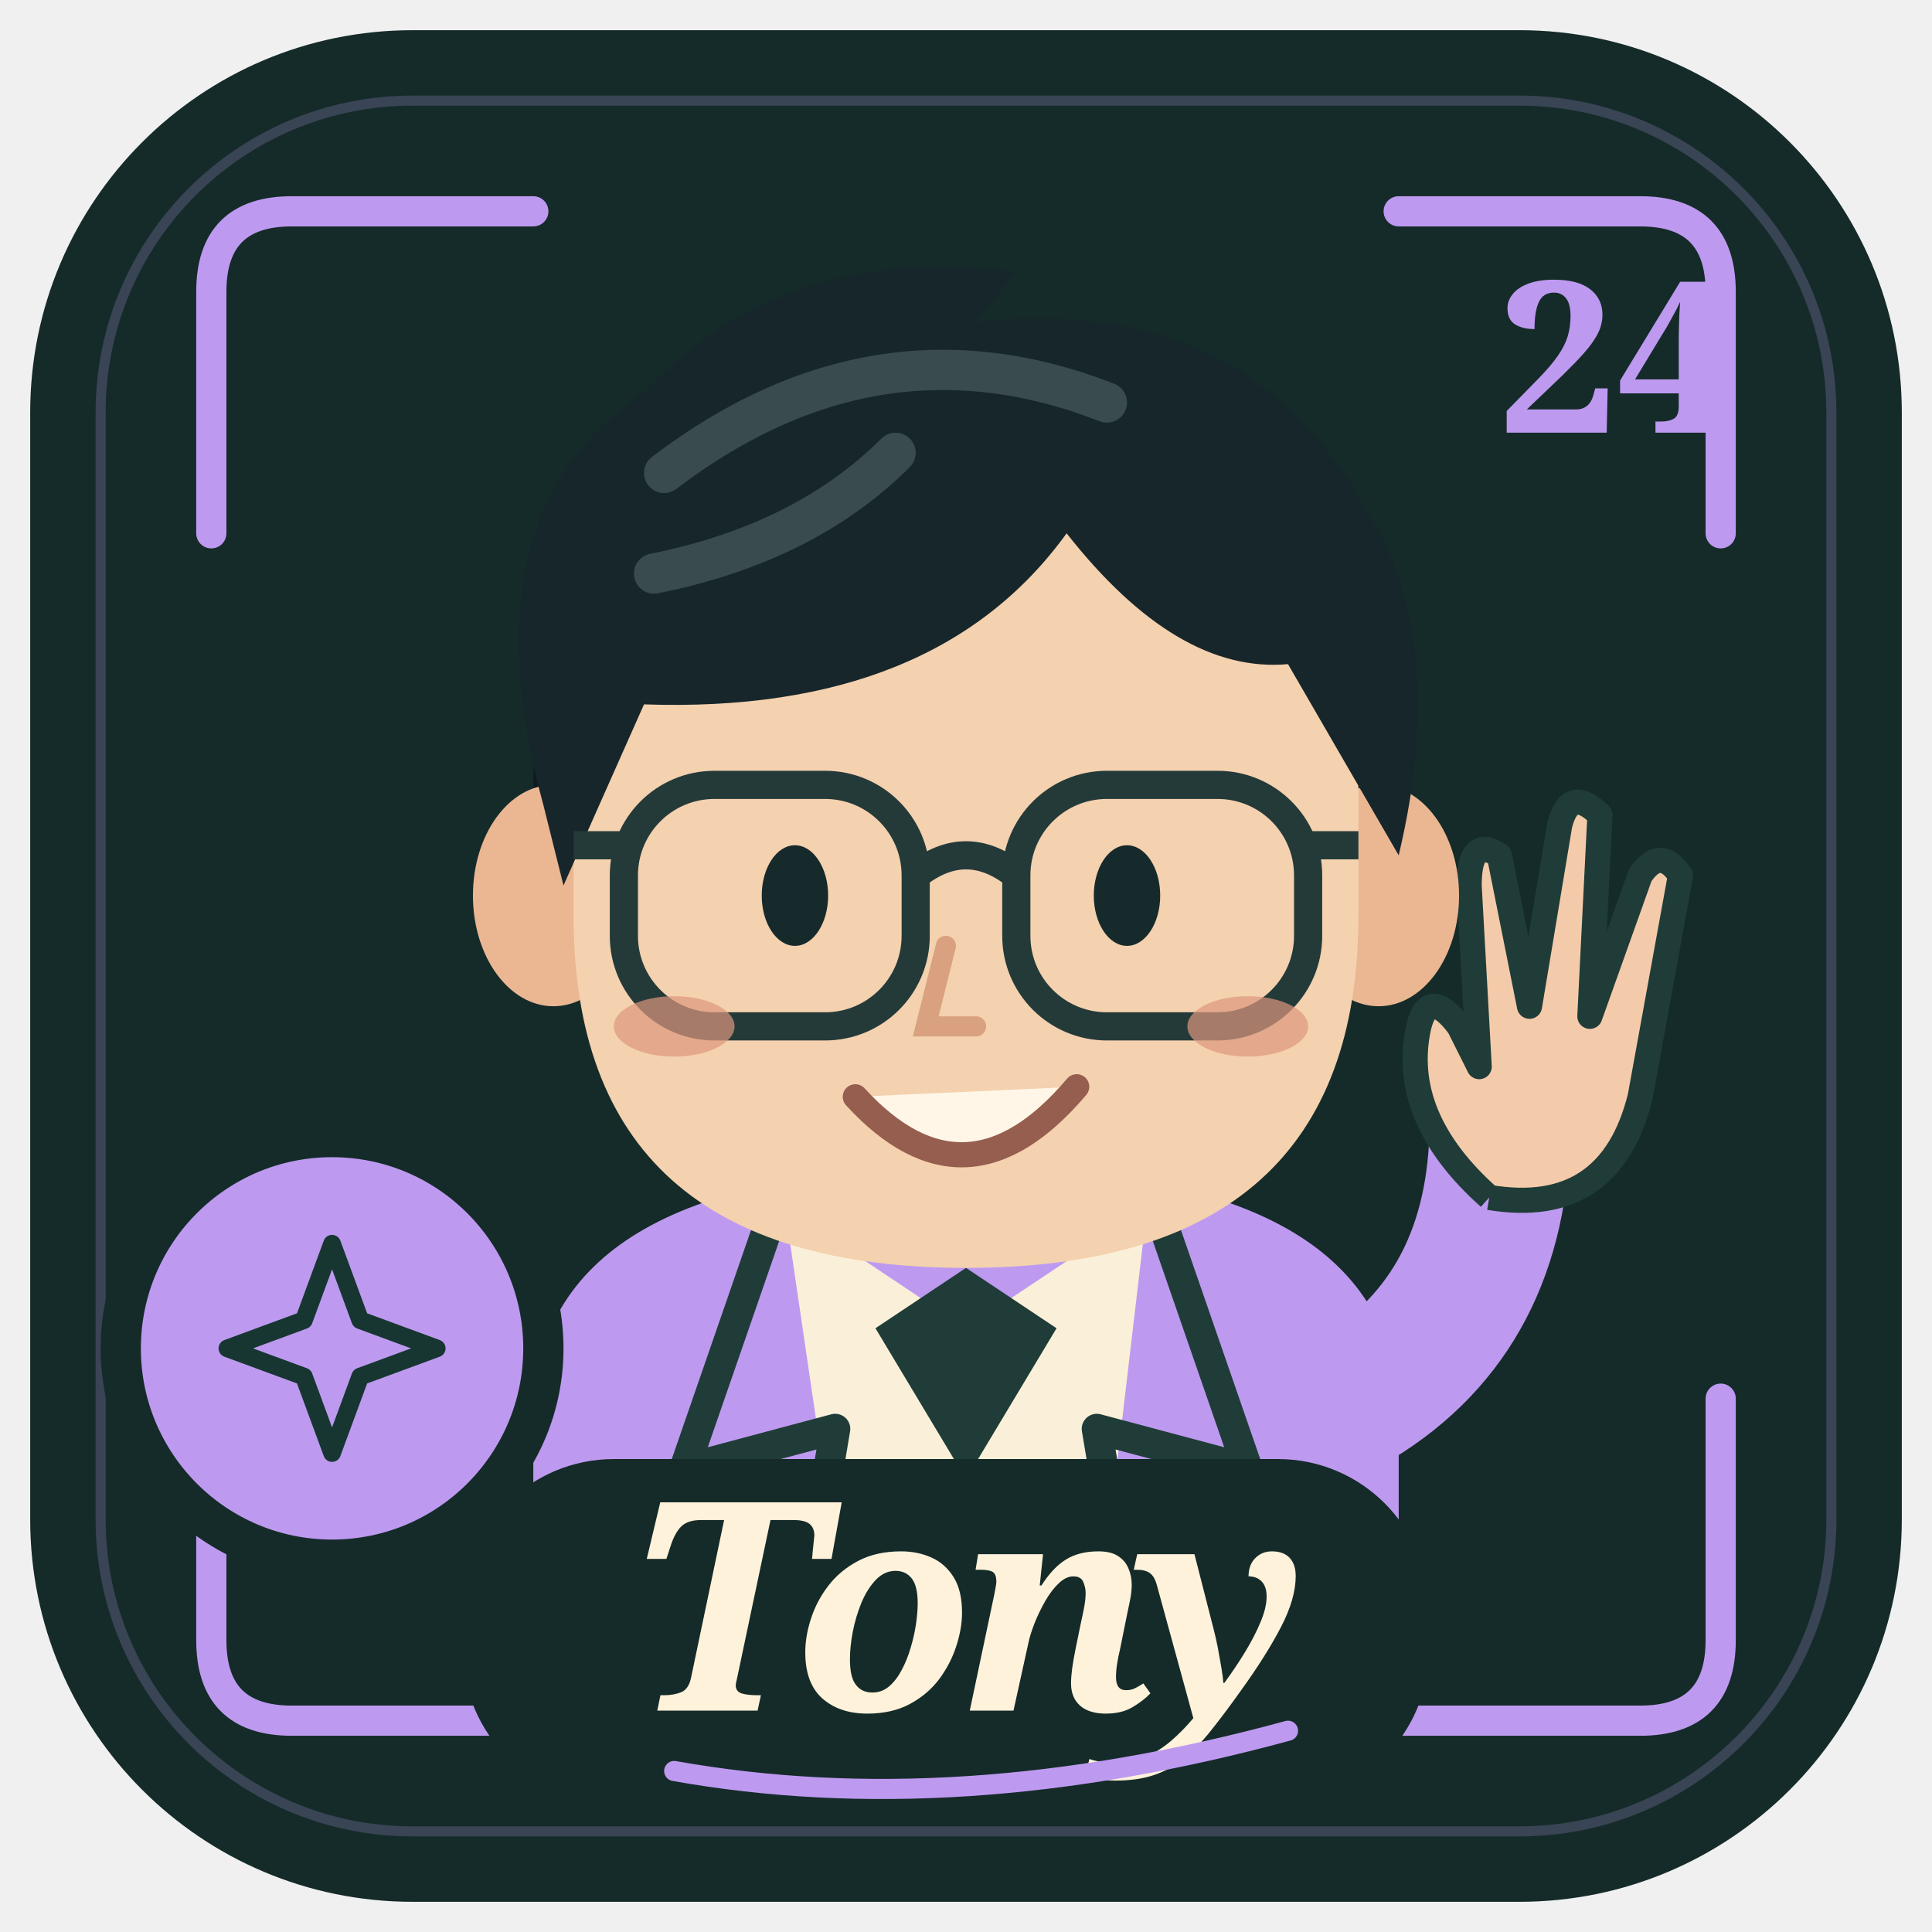
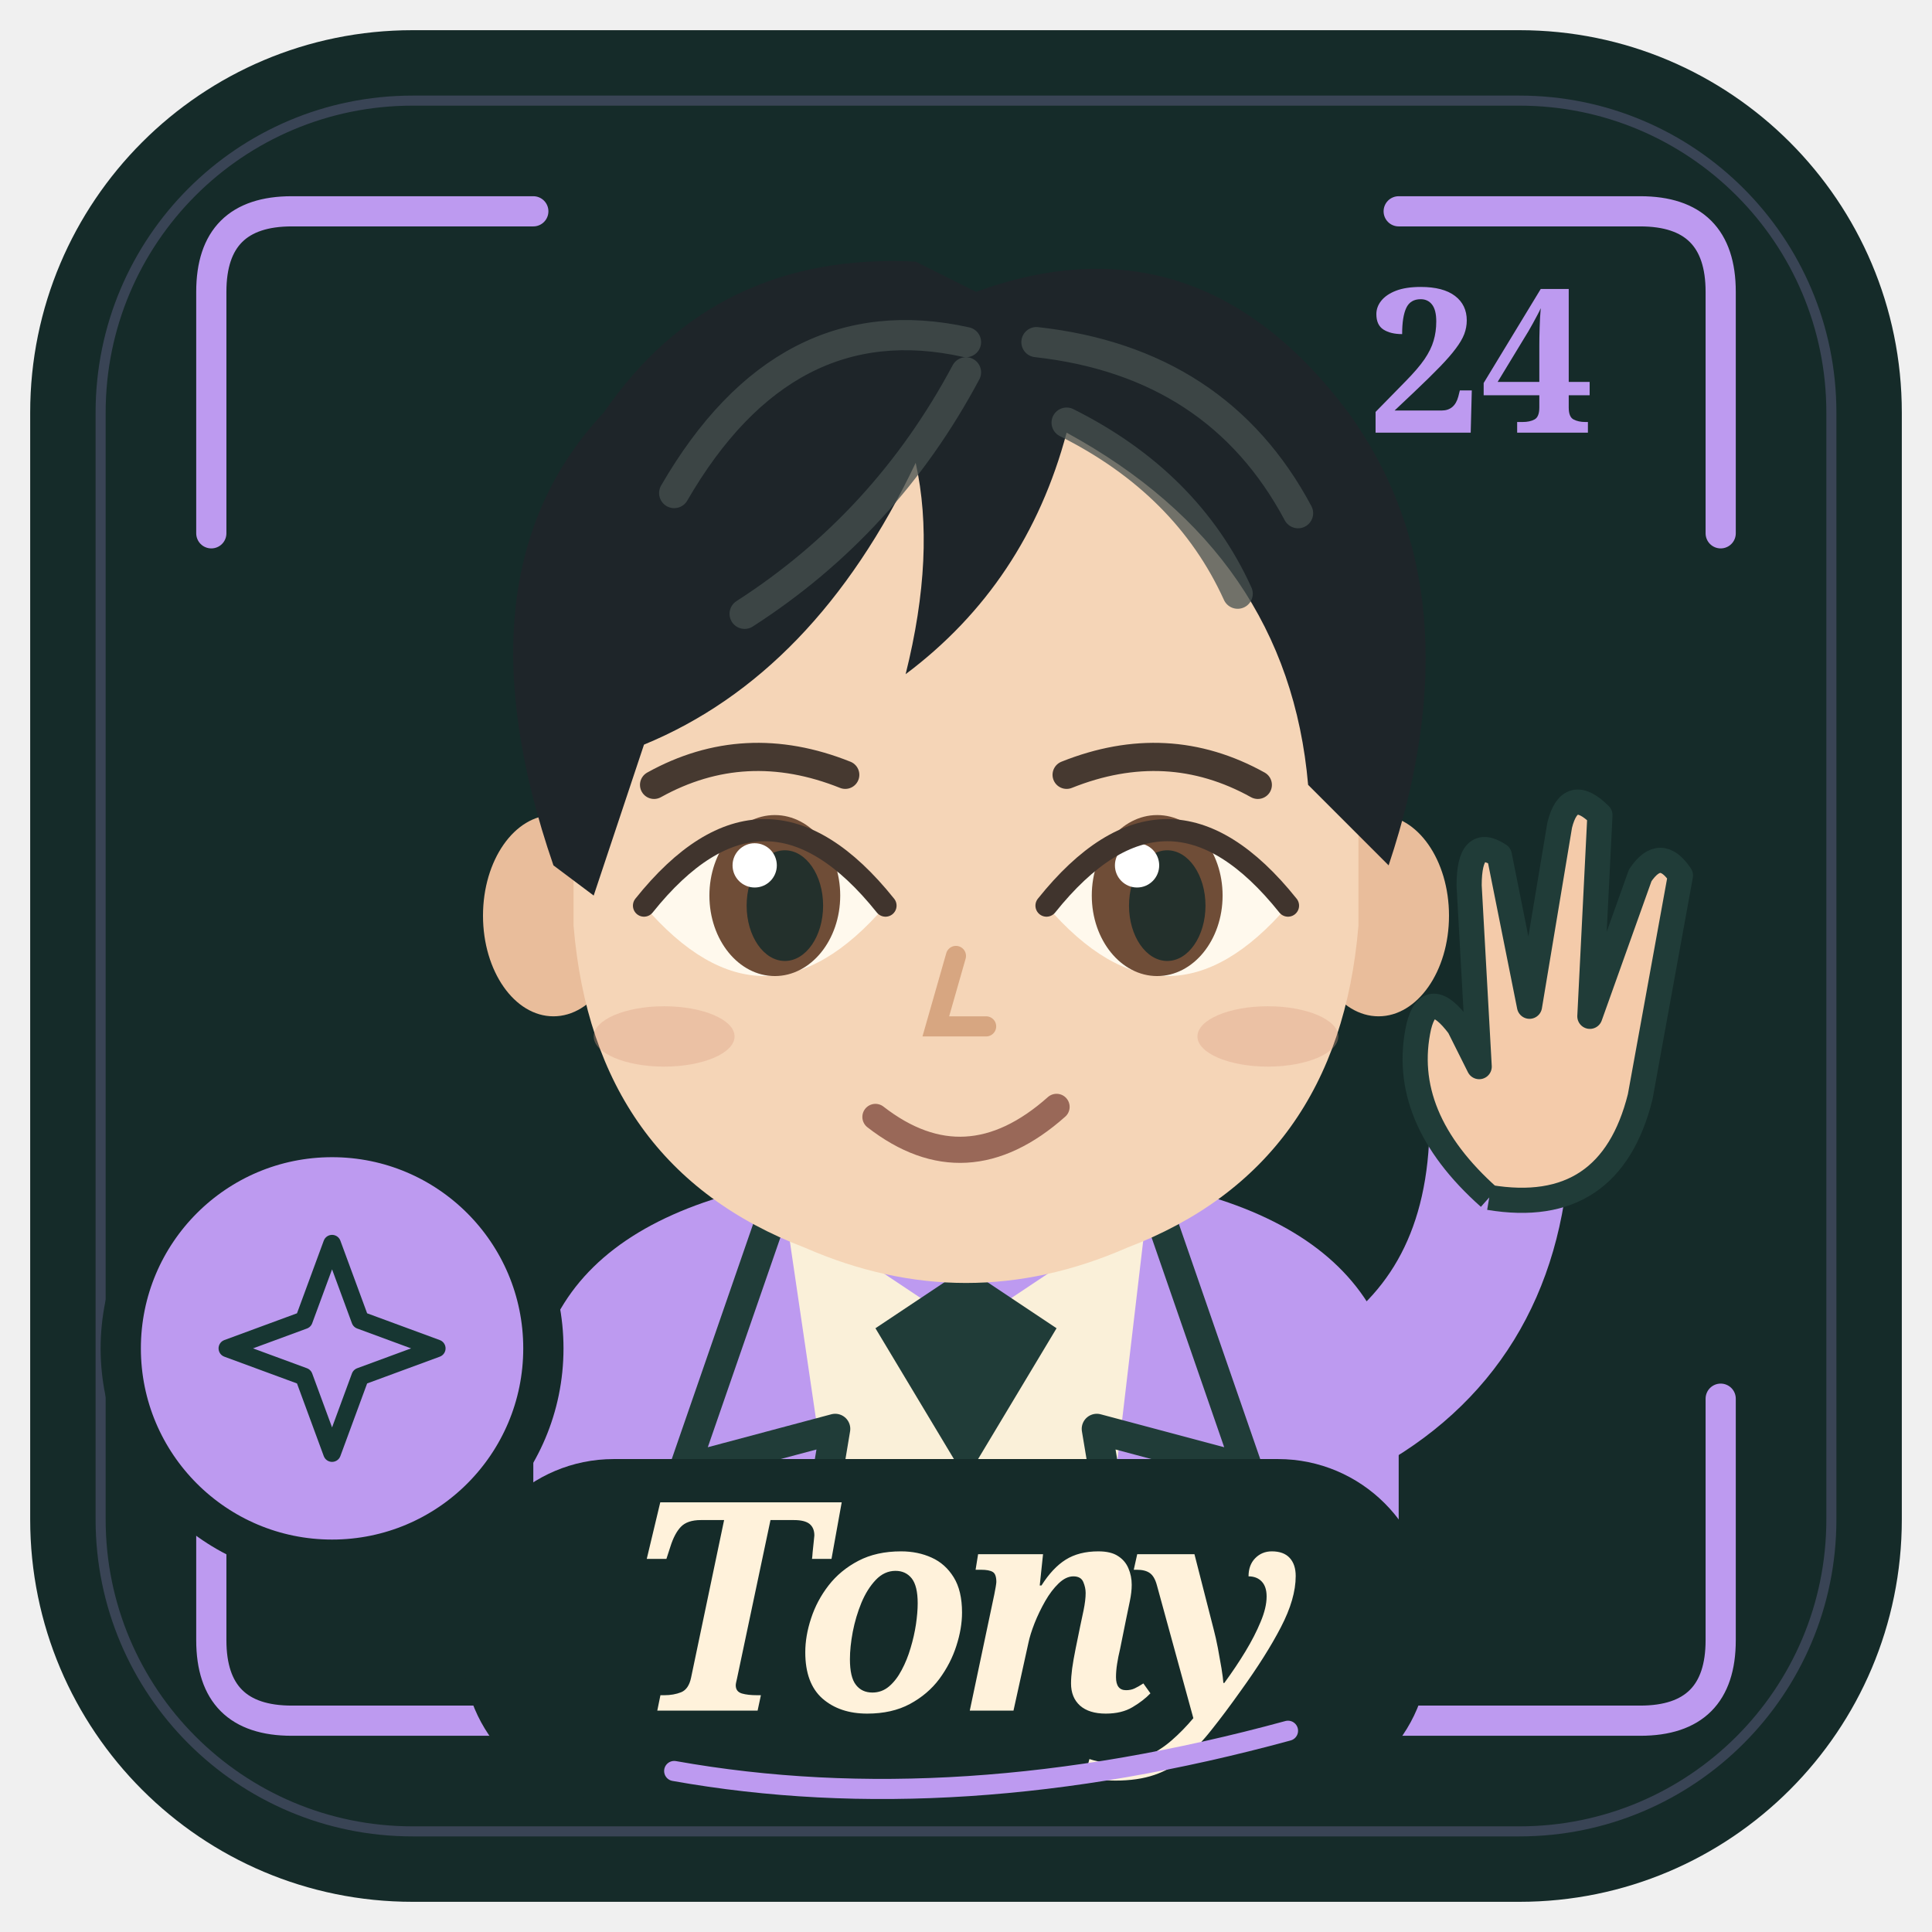
<svg xmlns="http://www.w3.org/2000/svg" viewBox="0 0 192 192" role="img" aria-label="Tony 24 — TA-L">
  <style>.head{animation:nod 4.8s ease-in-out infinite;transform-origin:96px 122px}.eye{animation:blink 4.8s infinite;transform-box:fill-box;transform-origin:center}.wave{animation:wave 4.8s ease-in-out infinite;transform-origin:140px 133px}.seal{animation:ink 4.8s ease-in-out infinite}@keyframes nod{0%,55%,100%{transform:translateY(0) rotate(-2deg)}25%{transform:translateY(-3px) rotate(2deg)}}@keyframes blink{0%,44%,48%,100%{transform:scaleY(1)}46%{transform:scaleY(.08)}}@keyframes wave{0%,55%,100%{transform:rotate(0)}10%,30%{transform:rotate(14deg)}20%,40%{transform:rotate(-9deg)}}@keyframes ink{0%,100%{opacity:.55}35%,70%{opacity:1}}@media(prefers-reduced-motion:reduce){*{animation:none!important}}</style>
  <rect x="3" y="3" width="186" height="186" rx="38" fill="#152b29" />
  <rect x="10" y="10" width="172" height="172" rx="31" fill="none" stroke="#bd9af0" stroke-opacity=".22" />
  <g class="seal" fill="none" stroke="#bd9af0" stroke-width="3" stroke-linecap="round">
    <path d="M21 53V29q0-8 8-8h24M139 21h24q8 0 8 8v24M21 139v24q0 8 8 8h24M139 171h24q8 0 8-8v-24" />
  </g>
-   <text x="149" y="43" fill="#bd9af0" font-family="Georgia,serif" font-size="21" font-weight="bold">24</text>
+   <text x="136" y="43" fill="#bd9af0" font-family="Georgia,serif" font-size="20" font-weight="bold">24</text>
  <path d="M53 153v-14q2-23 43-23t43 23v14" fill="#bd9af0" />
  <path d="M78 120l18 12 18-12-4 34H83z" fill="#faf0d9" />
  <path d="M87 132l9-6 9 6-9 15z" fill="#203c38" />
  <path d="M77 120l-9 26 15-4-2 12M115 120l9 26-15-4 2 12" fill="none" stroke="#203c38" stroke-width="3" stroke-linejoin="round" />
  <g class="wave">
    <path d="M133 140q15-8 16-26" fill="none" stroke="#bd9af0" stroke-width="14" stroke-linecap="round" />
    <path d="M148 119q-9-8-7-17 1-4 4 0l2 4-1-18q0-5 3-3l3 15 3-18q1-4 4-1l-1 20 5-14q2-3 4 0l-4 22q-3 12-15 10" fill="#f4cbaa" stroke="#203c38" stroke-width="2.5" stroke-linejoin="round" />
  </g>
  <g class="head">
-     <ellipse cx="96" cy="77" rx="43" ry="42" fill="#0d1b20" />
-     <ellipse cx="55" cy="89" rx="8" ry="11" fill="#eab792" />
-     <ellipse cx="137" cy="89" rx="8" ry="11" fill="#eab792" />
-     <path d="M57 76q1-33 39-33t39 33v15q0 35-39 35T57 91z" fill="#f4d1af" />
-     <path d="M54 80q-8-29 10-41 14-15 37-12l-4 5q27-3 39 19 8 13 3 34l-11-19q-11 1-22-13-13 18-42 17l-8 18z" fill="#17262a" />
-     <path d="M66 47q21-16 44-7M65 57q15-3 24-12" fill="none" stroke="#394b4c" stroke-width="4" stroke-linecap="round" />
-     <g fill="none" stroke="#243a39" stroke-width="2.8">
-       <rect x="62" y="78" width="29" height="24" rx="9" />
-       <rect x="101" y="78" width="29" height="24" rx="9" />
-       <path d="M91 87q5-4 10 0M57 84h5m68 0h5" />
+     <ellipse cx="96" cy="77" rx="42" ry="42" fill="#171f23" />
+     <ellipse cx="55" cy="91" rx="7" ry="10" fill="#e9bd9b" />
+     <ellipse cx="137" cy="91" rx="7" ry="10" fill="#e9bd9b" />
+     <path d="M57 73q2-31 39-31t39 31v19q-2 24-23 32-16 7-32 0-21-8-23-32z" fill="#f5d5b7" />
+     <path d="M55 86q-10-29 5-45 11-16 31-15l6 3q22-8 37 12 13 18 4 45l-8-8q-2-23-24-35-4 15-16 24 3-12 1-21-10 21-27 28l-5 15z" fill="#1e2529" />
+     <path d="M96 34q-18-4-29 15M96 37q-8 15-22 24M103 34q18 2 26 17M106 42q12 6 17 17" fill="none" stroke="#45504f" stroke-width="3" stroke-linecap="round" opacity=".75" />
+     <path d="M65 78q9-5 19-1M106 77q10-4 19 1" fill="none" stroke="#463930" stroke-width="2.8" stroke-linecap="round" />
+     <g class="eye">
+       <path d="M64 90q12-15 24 0-12 14-24 0M104 90q12-15 24 0-12 14-24 0" fill="#fff9ed" />
+       <ellipse cx="77" cy="89" rx="6.5" ry="8" fill="#6f4d37" />
+       <ellipse cx="115" cy="89" rx="6.5" ry="8" fill="#6f4d37" />
+       <ellipse cx="78" cy="90" rx="3.8" ry="5.5" fill="#23302c" />
+       <ellipse cx="116" cy="90" rx="3.8" ry="5.5" fill="#23302c" />
+       <circle cx="75" cy="86" r="2.2" fill="#fff" />
+       <circle cx="113" cy="86" r="2.2" fill="#fff" />
+       <path d="M64 90q12-15 24 0M104 90q12-15 24 0" fill="none" stroke="#40342d" stroke-width="2.2" stroke-linecap="round" />
    </g>
-     <g class="eye" fill="#172a2b">
-       <ellipse cx="79" cy="89" rx="3.3" ry="5" />
-       <ellipse cx="112" cy="89" rx="3.3" ry="5" />
+     <g fill="#db9c82" opacity=".35">
+       <ellipse cx="66" cy="103" rx="7" ry="3" />
+       <ellipse cx="126" cy="103" rx="7" ry="3" />
    </g>
-     <g fill="#dd977e" opacity=".7">
-       <ellipse cx="67" cy="102" rx="6" ry="3" />
-       <ellipse cx="124" cy="102" rx="6" ry="3" />
-     </g>
-     <path d="M94 94l-2 8h5" fill="none" stroke="#d9a17f" stroke-width="2" stroke-linecap="round" />
-     <path d="M85 109q11 12 22-1" fill="#fff6e7" stroke="#965e4f" stroke-width="2.5" stroke-linecap="round" />
+     <path d="M95 95l-2 7h5" fill="none" stroke="#d7a681" stroke-width="2" stroke-linecap="round" />
+     <path d="M87 111q9 7 18-1" fill="none" stroke="#996858" stroke-width="2.6" stroke-linecap="round" />
  </g>
  <rect x="46" y="145" width="96" height="34" rx="15" fill="#152b29" />
  <text x="96" y="170" text-anchor="middle" fill="#fff2db" font-family="Georgia,serif" font-style="italic" font-weight="bold" font-size="29" letter-spacing="-1.5">Tony</text>
  <path d="M67 176q28 5 61-4" fill="none" stroke="#bd9af0" stroke-width="2" stroke-linecap="round" />
  <circle cx="33" cy="134" r="21" fill="#bd9af0" stroke="#152b29" stroke-width="4" />
  <path d="M15 2l3.5 9.5L28 15l-9.5 3.5L15 28l-3.5-9.5L2 15l9.5-3.5z" transform="translate(21 122) scale(.8)" fill="none" stroke="#173632" stroke-width="2.2" stroke-linecap="round" stroke-linejoin="round" />
</svg>
